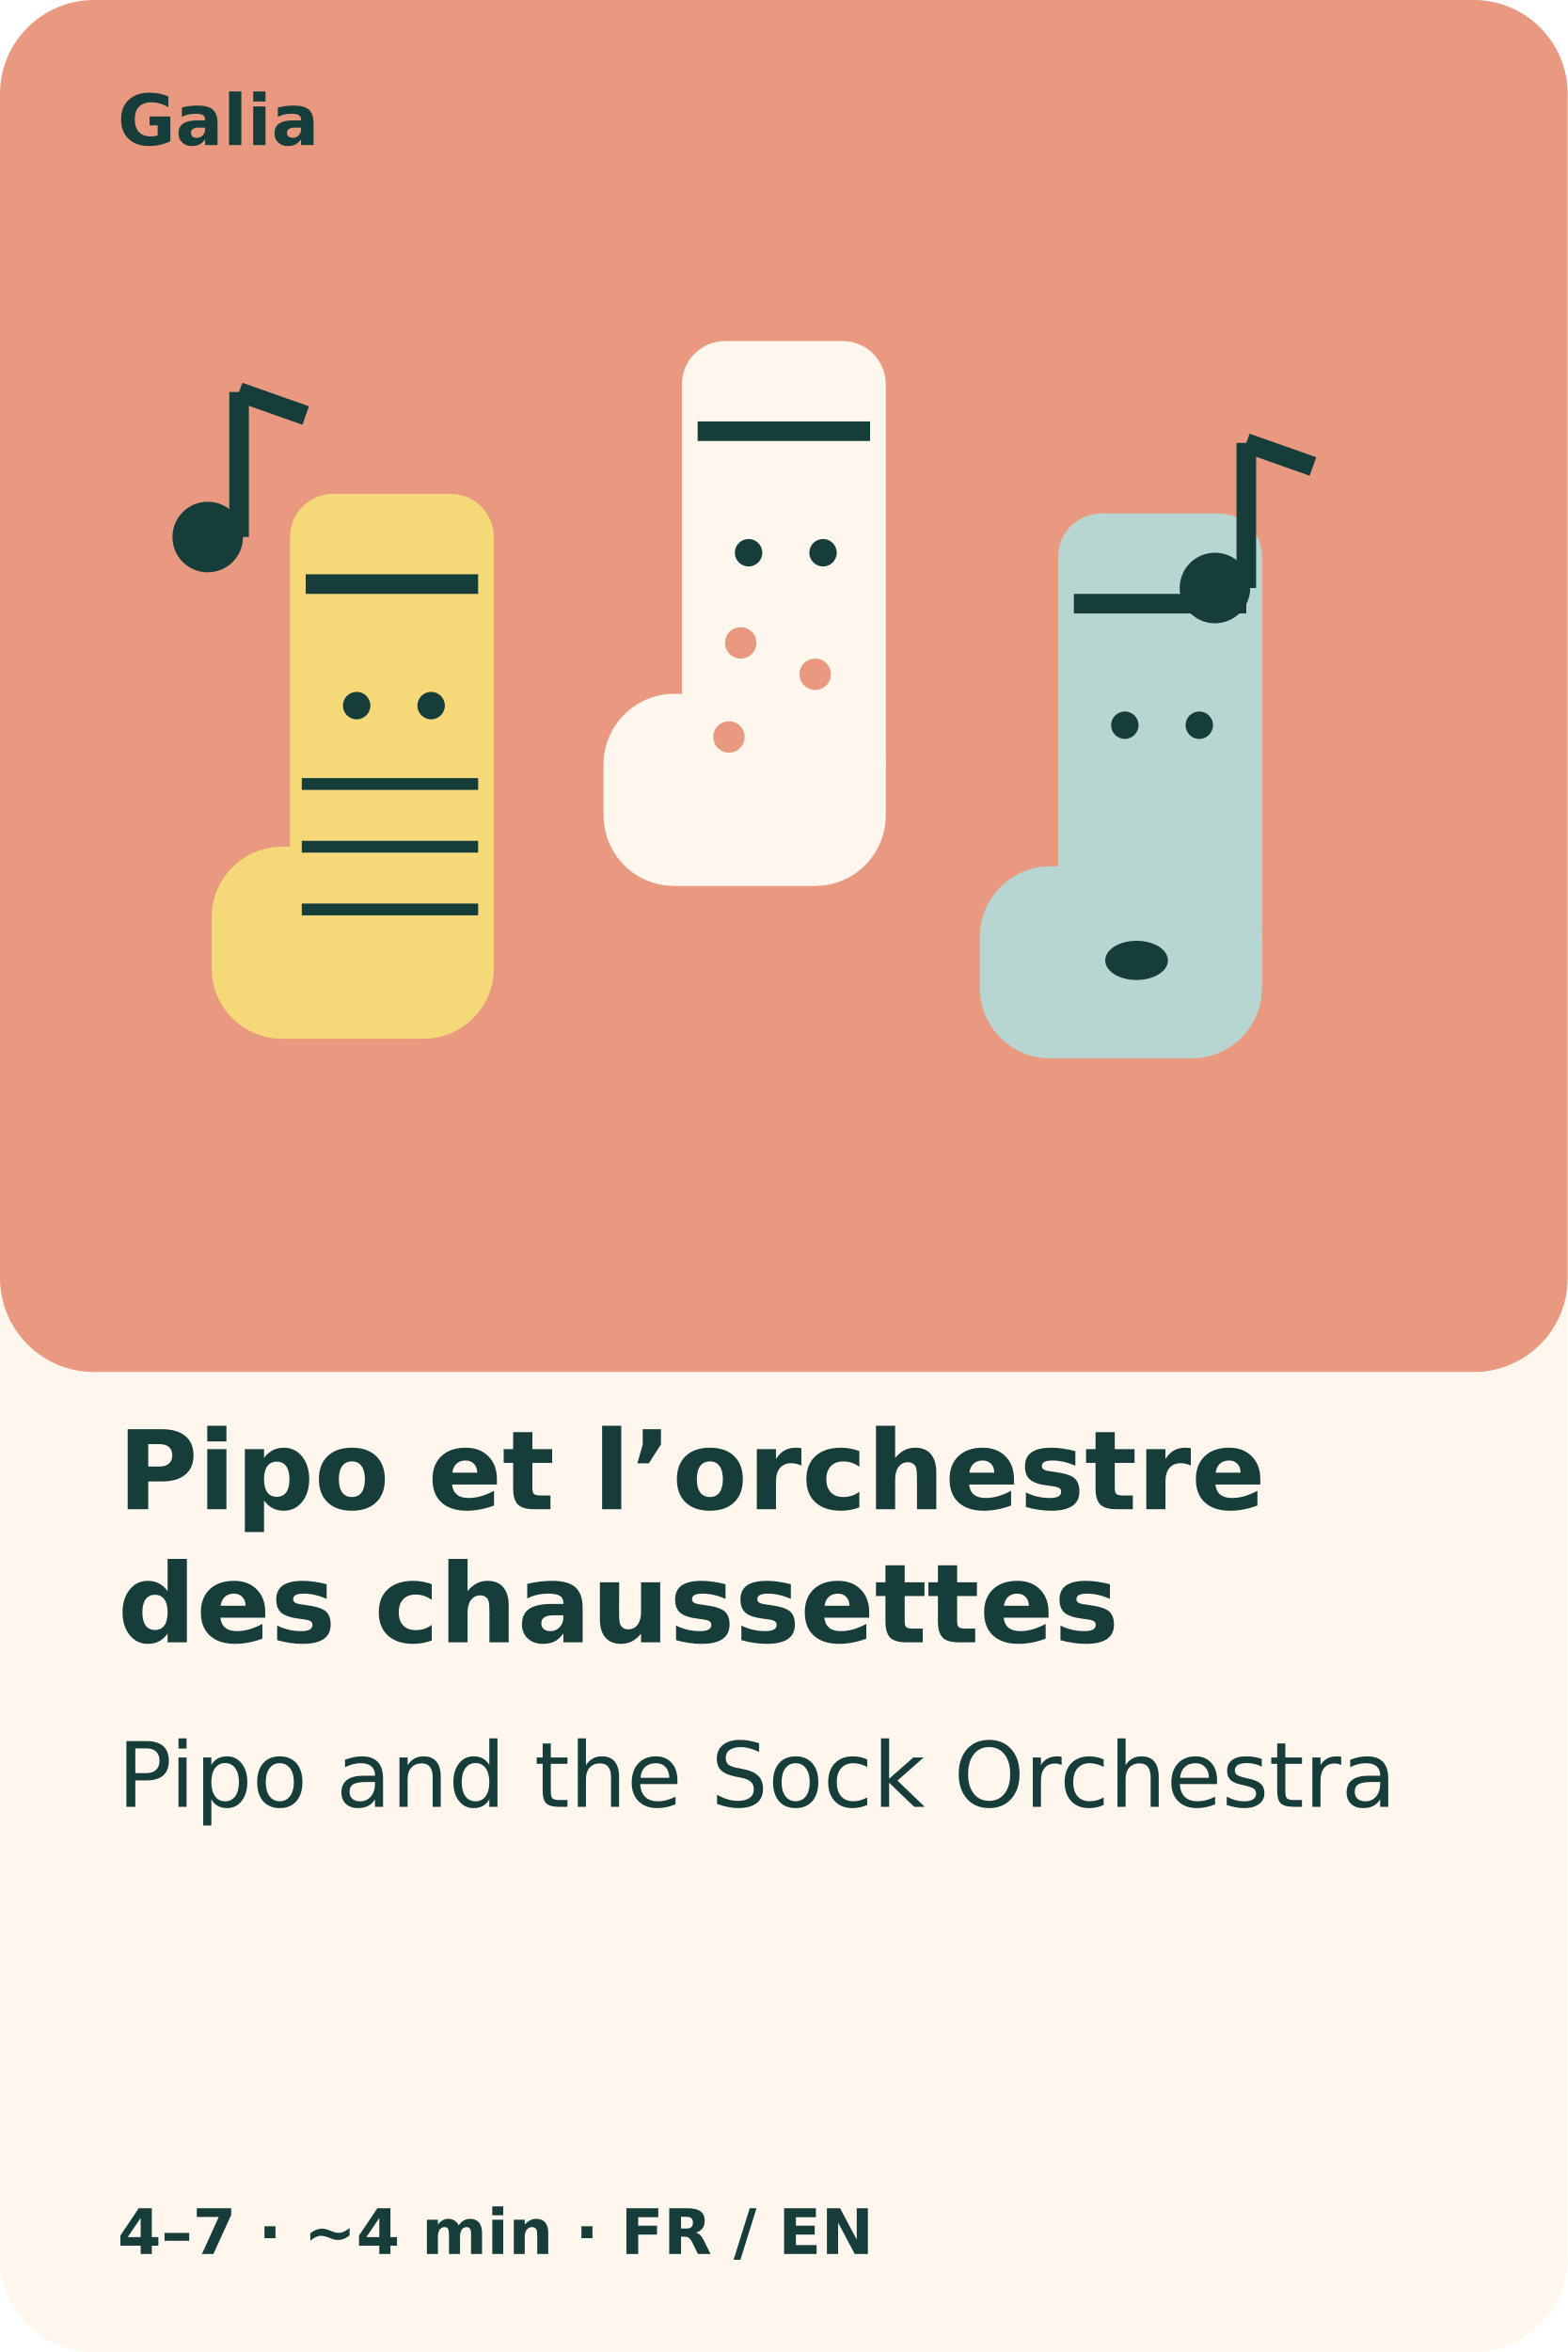
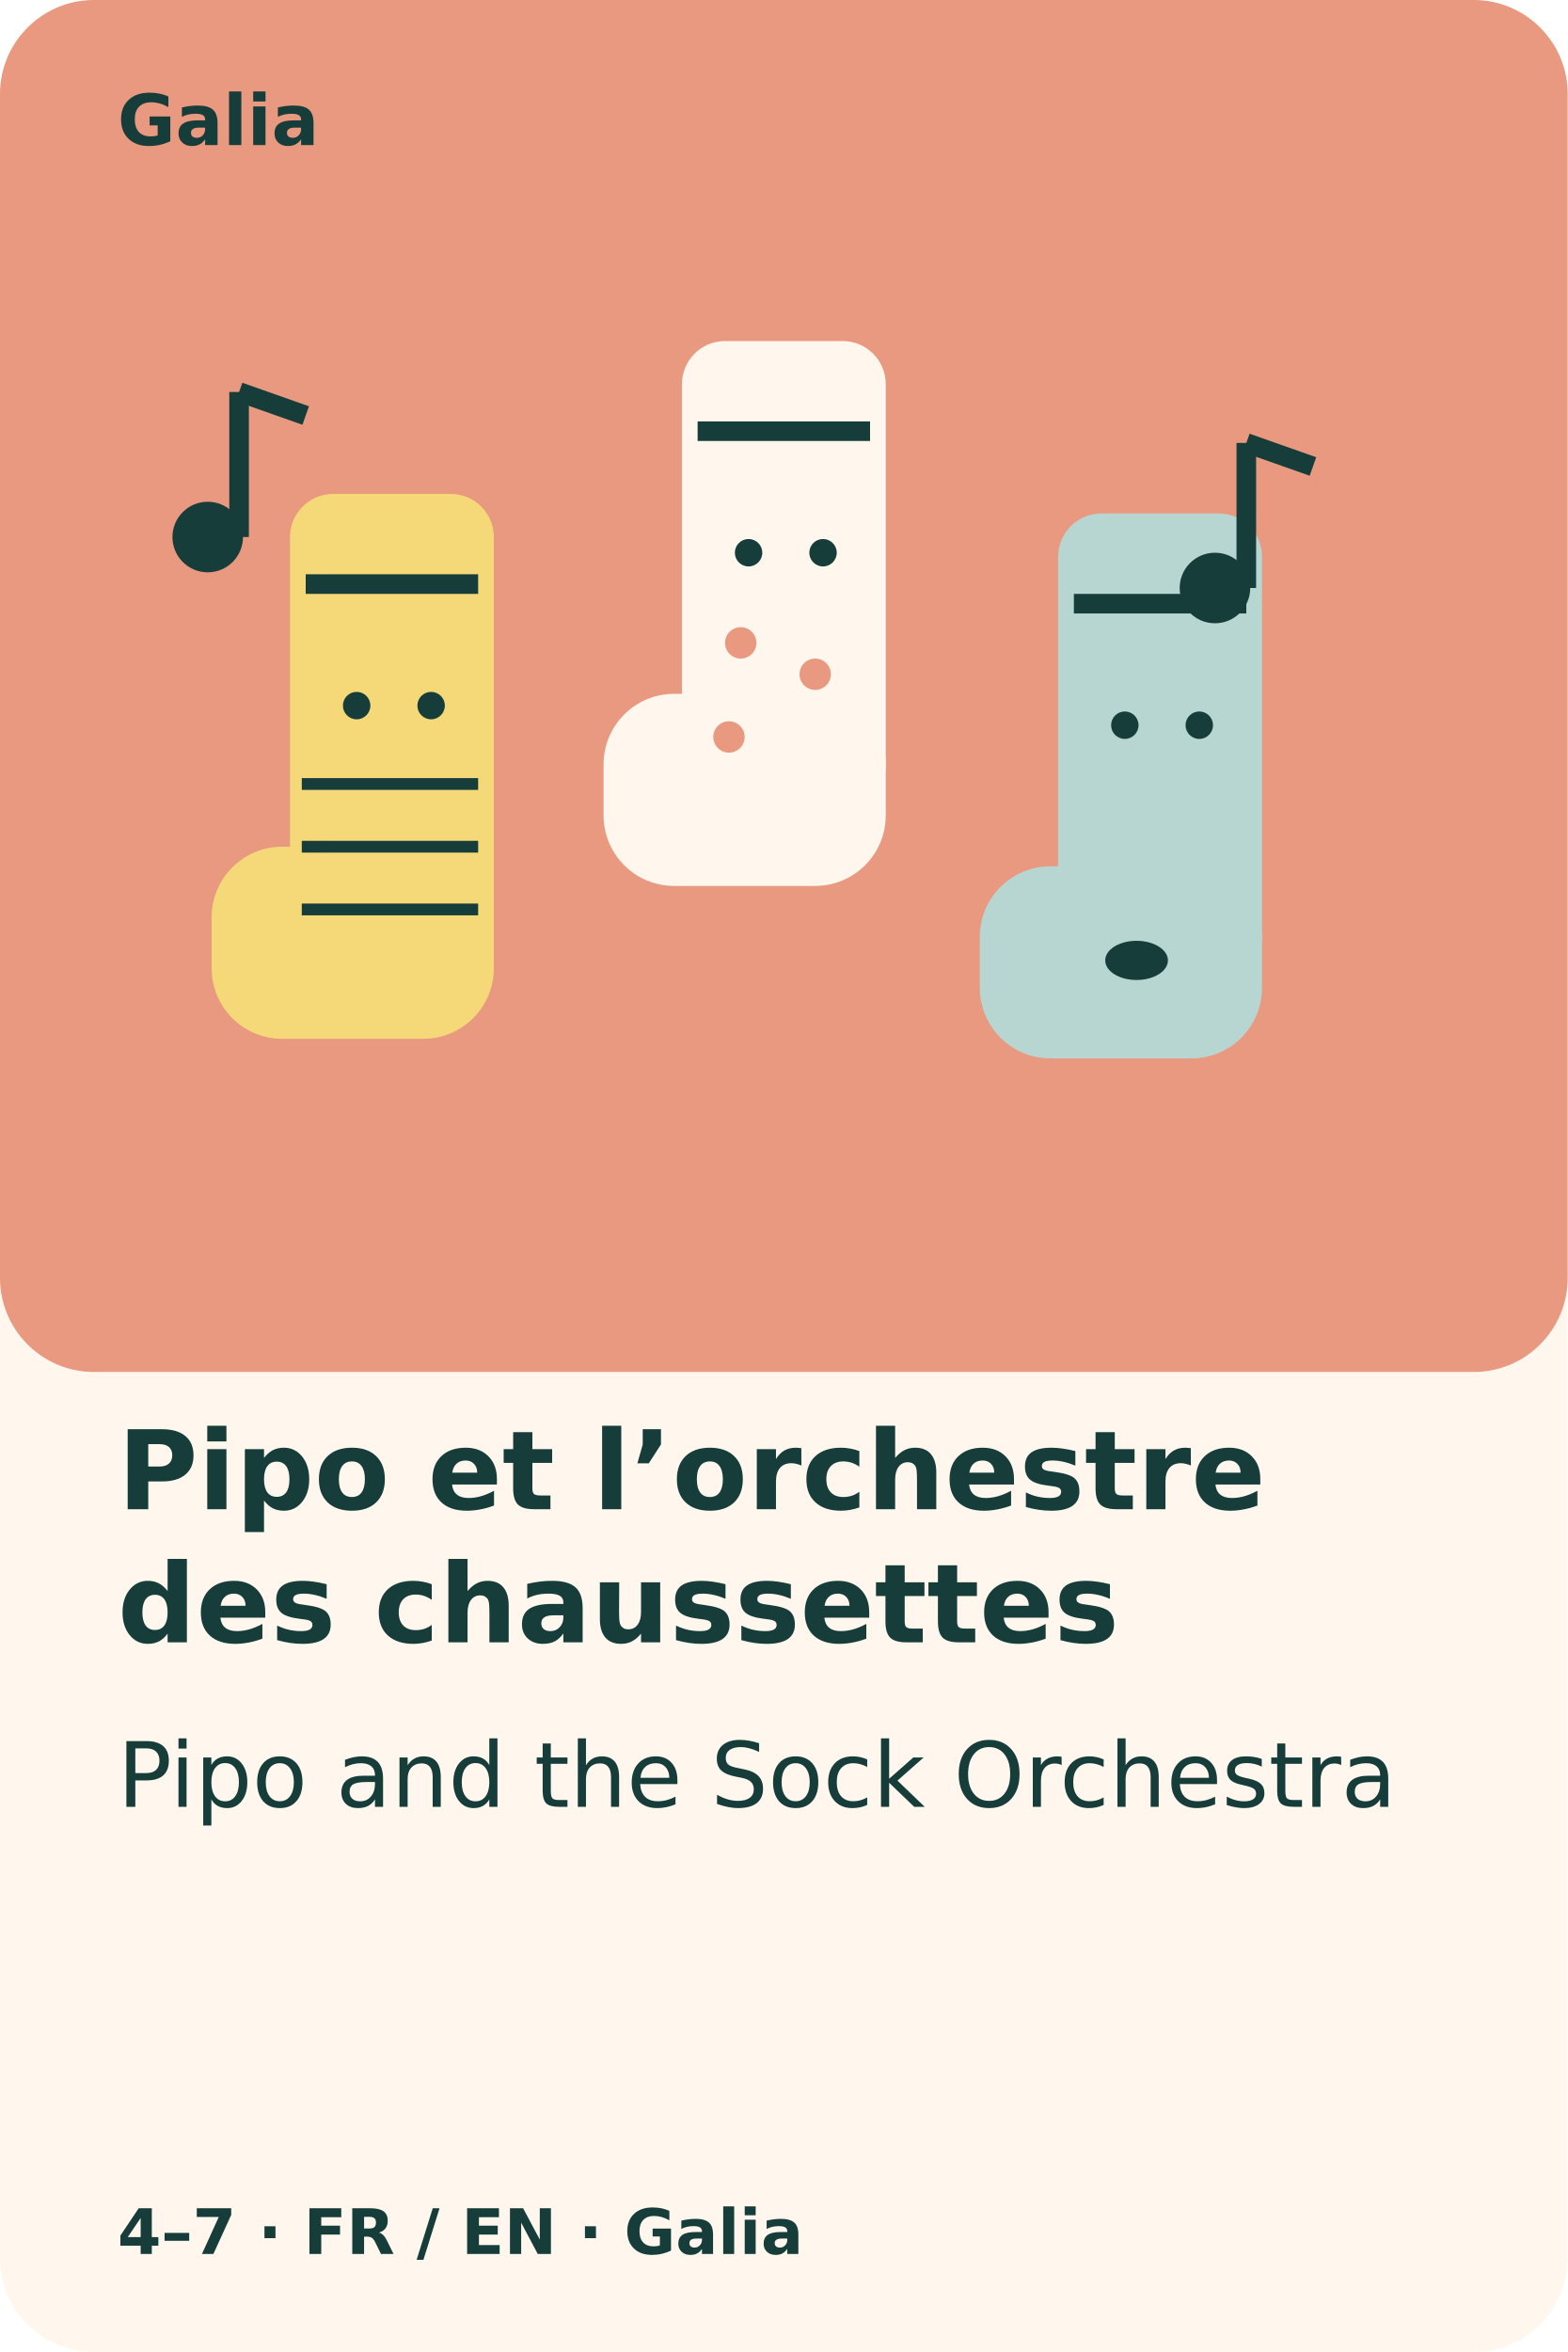
<svg xmlns="http://www.w3.org/2000/svg" width="400" height="600" preserveAspectRatio="xMinYMin meet" viewBox="0 0 400 600" version="1.0" fill-rule="evenodd">
  <clipPath id="clip">
    <rect x="0" y="0" width="400" height="600" />
  </clipPath>
  <g id="group" transform="scale(1,-1) translate(0,-600)" style="clip-path: url(#clip)">
    <g transform="">
      <rect x="0" y="0" width="400" height="600" rx="24" ry="24" style="stroke: none; stroke-linecap: butt; stroke-width: 1; fill: rgb(100%,97%,93%); fill-rule: evenodd;" />
      <rect x="0" y="250" width="400" height="350" rx="24" ry="24" style="stroke: none; stroke-linecap: butt; stroke-width: 1; fill: rgb(91%,60%,50%); fill-rule: evenodd;" />
      <text x="30" y="563" style="font-family: DejaVu Sans, Arial, sans-serif; font-weight: bold; font-size: 18px;fill: rgb(9%,24%,23%); stroke:none;" transform="translate(0,1126) scale(1,-1)">Galia</text>
      <rect x="74" y="355" width="52" height="119" rx="11" ry="11" style="stroke: none; stroke-linecap: butt; stroke-width: 1; fill: rgb(96%,85%,47%); fill-rule: evenodd;" />
      <rect x="54" y="335" width="72" height="49" rx="18" ry="18" style="stroke: none; stroke-linecap: butt; stroke-width: 1; fill: rgb(96%,85%,47%); fill-rule: evenodd;" />
      <path d="M 78,451 L 122,451 Z" style="stroke: rgb(9%,24%,23%); stroke-linecap: round; stroke-width: 5;" />
      <circle cx="91" cy="420" r="3.5" style="stroke: none; stroke-linecap: butt; stroke-width: 1; fill: rgb(9%,24%,23%); fill-rule: evenodd;" />
      <circle cx="110" cy="420" r="3.5" style="stroke: none; stroke-linecap: butt; stroke-width: 1; fill: rgb(9%,24%,23%); fill-rule: evenodd;" />
      <path d="M 77,368 L 122,368 Z" style="stroke: rgb(9%,24%,23%); stroke-linecap: round; stroke-width: 3;" />
      <path d="M 77,384 L 122,384 Z" style="stroke: rgb(9%,24%,23%); stroke-linecap: round; stroke-width: 3;" />
      <path d="M 77,400 L 122,400 Z" style="stroke: rgb(9%,24%,23%); stroke-linecap: round; stroke-width: 3;" />
      <rect x="174" y="394" width="52" height="119" rx="11" ry="11" style="stroke: none; stroke-linecap: butt; stroke-width: 1; fill: rgb(100%,97%,93%); fill-rule: evenodd;" />
      <rect x="154" y="374" width="72" height="49" rx="18" ry="18" style="stroke: none; stroke-linecap: butt; stroke-width: 1; fill: rgb(100%,97%,93%); fill-rule: evenodd;" />
      <path d="M 178,490 L 222,490 Z" style="stroke: rgb(9%,24%,23%); stroke-linecap: round; stroke-width: 5;" />
      <circle cx="191" cy="459" r="3.5" style="stroke: none; stroke-linecap: butt; stroke-width: 1; fill: rgb(9%,24%,23%); fill-rule: evenodd;" />
      <circle cx="210" cy="459" r="3.5" style="stroke: none; stroke-linecap: butt; stroke-width: 1; fill: rgb(9%,24%,23%); fill-rule: evenodd;" />
      <circle cx="186" cy="412" r="4" style="stroke: none; stroke-linecap: butt; stroke-width: 1; fill: rgb(91%,60%,50%); fill-rule: evenodd;" />
      <circle cx="208" cy="428" r="4" style="stroke: none; stroke-linecap: butt; stroke-width: 1; fill: rgb(91%,60%,50%); fill-rule: evenodd;" />
      <circle cx="189" cy="436" r="4" style="stroke: none; stroke-linecap: butt; stroke-width: 1; fill: rgb(91%,60%,50%); fill-rule: evenodd;" />
      <rect x="270" y="350" width="52" height="119" rx="11" ry="11" style="stroke: none; stroke-linecap: butt; stroke-width: 1; fill: rgb(72%,84%,82%); fill-rule: evenodd;" />
      <rect x="250" y="330" width="72" height="49" rx="18" ry="18" style="stroke: none; stroke-linecap: butt; stroke-width: 1; fill: rgb(72%,84%,82%); fill-rule: evenodd;" />
      <path d="M 274,446 L 318,446 Z" style="stroke: rgb(9%,24%,23%); stroke-linecap: round; stroke-width: 5;" />
      <circle cx="287" cy="415" r="3.5" style="stroke: none; stroke-linecap: butt; stroke-width: 1; fill: rgb(9%,24%,23%); fill-rule: evenodd;" />
      <circle cx="306" cy="415" r="3.5" style="stroke: none; stroke-linecap: butt; stroke-width: 1; fill: rgb(9%,24%,23%); fill-rule: evenodd;" />
      <ellipse cx="290.0" cy="355.0" rx="8.0" ry="5.0" style="stroke: none; stroke-linecap: butt; stroke-width: 1; fill: rgb(9%,24%,23%); fill-rule: evenodd;" />
      <path d="M 61,463 L 61,500 Z" style="stroke: rgb(9%,24%,23%); stroke-linecap: round; stroke-width: 5;" />
      <circle cx="53" cy="463" r="9" style="stroke: none; stroke-linecap: butt; stroke-width: 1; fill: rgb(9%,24%,23%); fill-rule: evenodd;" />
      <path d="M 61,500 L 78,494 Z" style="stroke: rgb(9%,24%,23%); stroke-linecap: round; stroke-width: 5;" />
      <path d="M 318,450 L 318,487 Z" style="stroke: rgb(9%,24%,23%); stroke-linecap: round; stroke-width: 5;" />
      <circle cx="310" cy="450" r="9" style="stroke: none; stroke-linecap: butt; stroke-width: 1; fill: rgb(9%,24%,23%); fill-rule: evenodd;" />
      <path d="M 318,487 L 335,481 Z" style="stroke: rgb(9%,24%,23%); stroke-linecap: round; stroke-width: 5;" />
      <text x="30" y="215" style="font-family: DejaVu Sans, Arial, sans-serif; font-weight: bold; font-size: 28px;fill: rgb(9%,24%,23%); stroke:none;" transform="translate(0,430) scale(1,-1)">Pipo et l’orchestre</text>
      <text x="30" y="181.96" style="font-family: DejaVu Sans, Arial, sans-serif; font-weight: bold; font-size: 28px;fill: rgb(9%,24%,23%); stroke:none;" transform="translate(0,363) scale(1,-1)">des chaussettes</text>
      <text x="30" y="139.92" style="font-family: DejaVu Sans, Arial, sans-serif; font-size: 23px;fill: rgb(9%,24%,23%); stroke:none;" transform="translate(0,279) scale(1,-1)">Pipo and the Sock Orchestra</text>
-       <text x="30" y="25" style="font-family: DejaVu Sans, Arial, sans-serif; font-weight: bold; font-size: 16px;fill: rgb(9%,24%,23%); stroke:none;" transform="translate(0,50) scale(1,-1)">4–7 · ~4 min · FR / EN</text>
+       <text x="30" y="25" style="font-family: DejaVu Sans, Arial, sans-serif; font-weight: bold; font-size: 16px;fill: rgb(9%,24%,23%); stroke:none;" transform="translate(0,50) scale(1,-1)">4–7 · FR / EN · Galia</text>
    </g>
  </g>
</svg>
